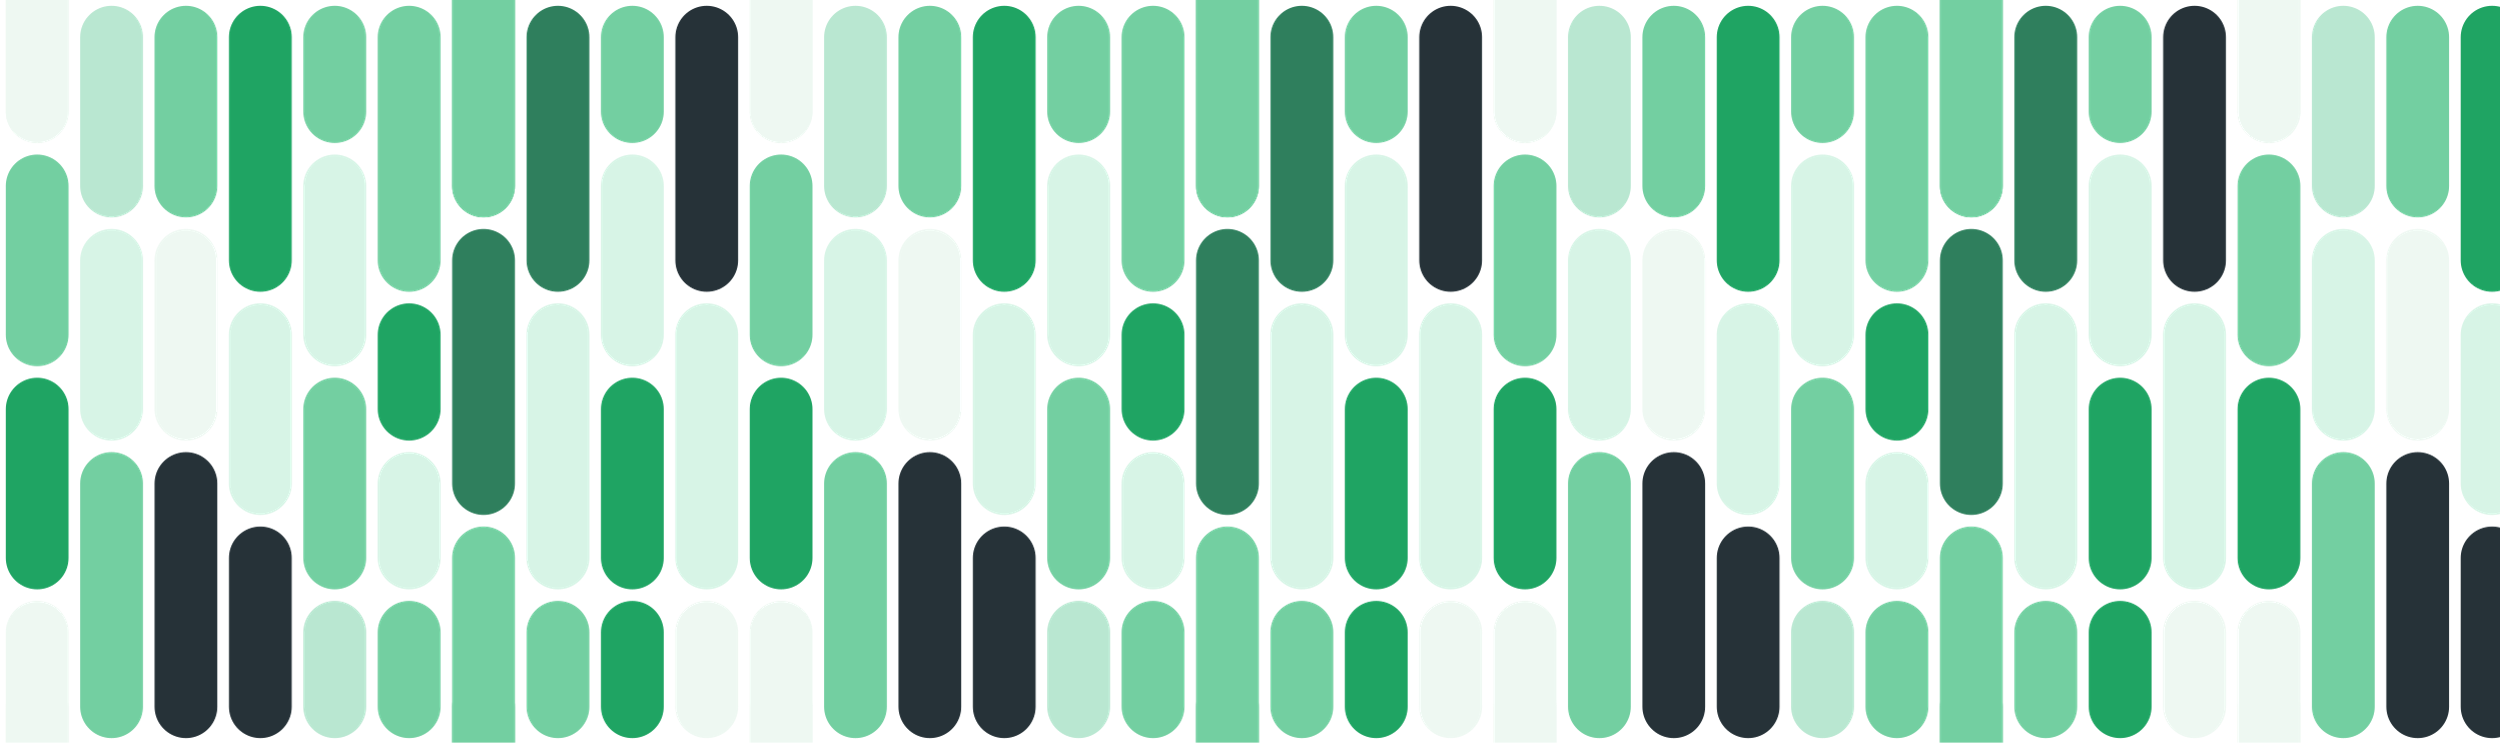
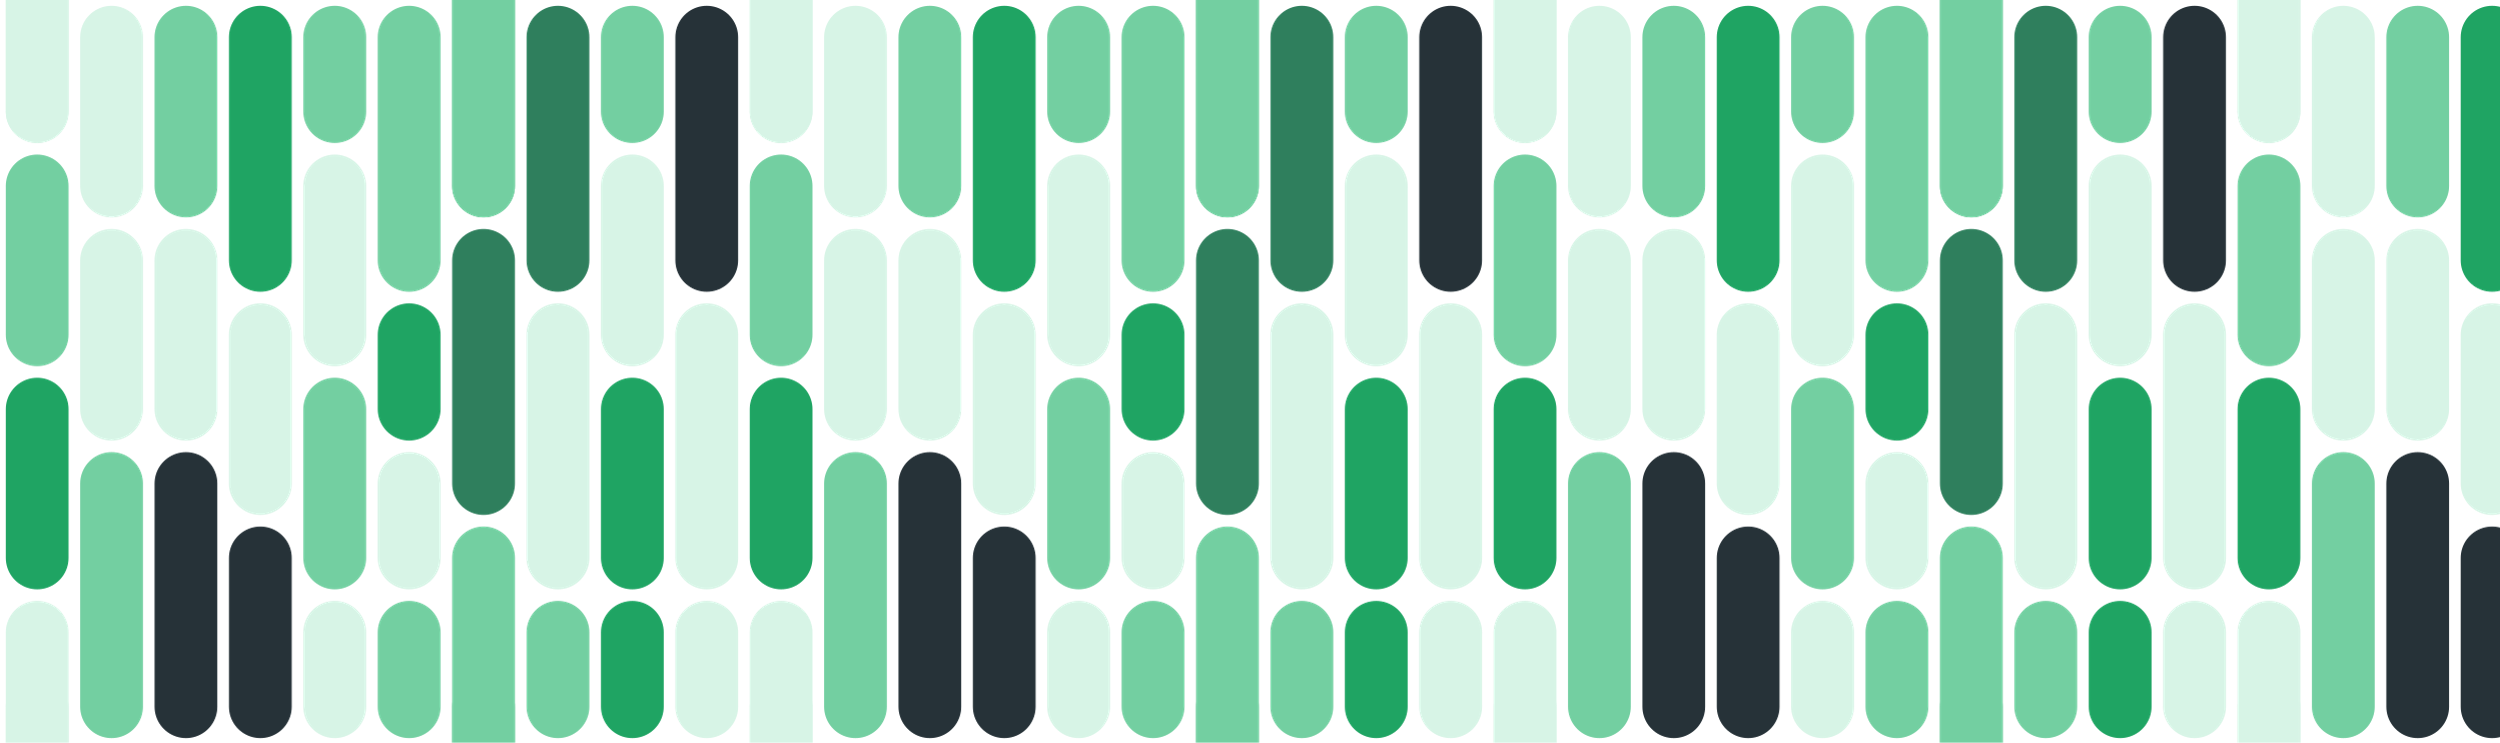
<svg xmlns="http://www.w3.org/2000/svg" style="margin:auto;background:rgba(NaN, NaN, NaN, 0);display:block;z-index:1;position:relative" width="1084" height="322" preserveAspectRatio="xMidYMid" viewBox="0 0 1084 322">
  <defs>
    <pattern id="pid-0.32277503320149736" x="0" y="0" width="322.56" height="322.56" patternUnits="userSpaceOnUse">
      <g transform="scale(1.26)">
        <g>
-           <line x1="12.8" y1="-268.8" x2="12.8" y2="-217.6" stroke="#eef8f2" stroke-width="21.6" stroke-linecap="round" />
-           <line x1="12.8" y1="-12.8" x2="12.8" y2="38.4" stroke="#eef8f2" stroke-width="21.6" stroke-linecap="round" />
-           <line x1="12.8" y1="243.2" x2="12.8" y2="294.4" stroke="#eef8f2" stroke-width="21.6" stroke-linecap="round" />
+           <line x1="12.8" y1="-268.8" x2="12.8" y2="-217.6" stroke="#d7f4e6" stroke-width="21.6" stroke-linecap="round" />
+           <line x1="12.8" y1="-12.8" x2="12.8" y2="38.4" stroke="#d7f4e6" stroke-width="21.6" stroke-linecap="round" />
+           <line x1="12.8" y1="243.2" x2="12.8" y2="294.4" stroke="#d7f4e6" stroke-width="21.6" stroke-linecap="round" />
          <line x1="12.8" y1="-192" x2="12.8" y2="-140.8" stroke="#73cfa1" stroke-width="21.6" stroke-linecap="round" />
          <line x1="12.8" y1="64" x2="12.8" y2="115.2" stroke="#73cfa1" stroke-width="21.6" stroke-linecap="round" />
          <line x1="12.8" y1="320" x2="12.8" y2="371.2" stroke="#73cfa1" stroke-width="21.6" stroke-linecap="round" />
          <line x1="12.8" y1="-115.2" x2="12.8" y2="-64" stroke="#1fa463" stroke-width="21.6" stroke-linecap="round" />
          <line x1="12.8" y1="140.8" x2="12.8" y2="192" stroke="#1fa463" stroke-width="21.6" stroke-linecap="round" />
          <line x1="12.8" y1="396.8" x2="12.8" y2="448" stroke="#1fa463" stroke-width="21.6" stroke-linecap="round" />
-           <line x1="12.8" y1="-38.4" x2="12.8" y2="38.4" stroke="#eef8f2" stroke-width="21.6" stroke-linecap="round" />
-           <line x1="12.8" y1="217.6" x2="12.8" y2="294.4" stroke="#eef8f2" stroke-width="21.6" stroke-linecap="round" />
-           <line x1="12.8" y1="473.6" x2="12.8" y2="550.4" stroke="#eef8f2" stroke-width="21.6" stroke-linecap="round" />
+           <line x1="12.8" y1="-38.4" x2="12.8" y2="38.4" stroke="#d7f4e6" stroke-width="21.6" stroke-linecap="round" />
+           <line x1="12.8" y1="217.6" x2="12.8" y2="294.4" stroke="#d7f4e6" stroke-width="21.6" stroke-linecap="round" />
+           <line x1="12.8" y1="473.6" x2="12.8" y2="550.4" stroke="#d7f4e6" stroke-width="21.6" stroke-linecap="round" />
          <animateTransform attributeName="transform" type="translate" repeatCount="indefinite" dur="50s" keyTimes="0;1" values="0 0;0 256" />
        </g>
        <g>
-           <line x1="38.4" y1="-243.2" x2="38.4" y2="-192" stroke="#b9e7d1" stroke-width="21.6" stroke-linecap="round" />
-           <line x1="38.4" y1="12.8" x2="38.4" y2="64" stroke="#b9e7d1" stroke-width="21.6" stroke-linecap="round" />
-           <line x1="38.4" y1="268.8" x2="38.4" y2="320" stroke="#b9e7d1" stroke-width="21.6" stroke-linecap="round" />
+           <line x1="38.4" y1="-243.2" x2="38.4" y2="-192" stroke="#d7f4e6" stroke-width="21.6" stroke-linecap="round" />
+           <line x1="38.4" y1="12.8" x2="38.4" y2="64" stroke="#d7f4e6" stroke-width="21.6" stroke-linecap="round" />
+           <line x1="38.4" y1="268.8" x2="38.4" y2="320" stroke="#d7f4e6" stroke-width="21.6" stroke-linecap="round" />
          <line x1="38.4" y1="-166.4" x2="38.4" y2="-115.2" stroke="#d7f4e6" stroke-width="21.6" stroke-linecap="round" />
          <line x1="38.4" y1="89.6" x2="38.4" y2="140.8" stroke="#d7f4e6" stroke-width="21.6" stroke-linecap="round" />
          <line x1="38.4" y1="345.6" x2="38.4" y2="396.8" stroke="#d7f4e6" stroke-width="21.6" stroke-linecap="round" />
          <line x1="38.4" y1="-89.6" x2="38.4" y2="-12.8" stroke="#73cfa1" stroke-width="21.6" stroke-linecap="round" />
          <line x1="38.4" y1="166.4" x2="38.4" y2="243.2" stroke="#73cfa1" stroke-width="21.6" stroke-linecap="round" />
          <line x1="38.4" y1="422.4" x2="38.4" y2="499.2" stroke="#73cfa1" stroke-width="21.6" stroke-linecap="round" />
          <animateTransform attributeName="transform" type="translate" repeatCount="indefinite" dur="16.667s" keyTimes="0;1" values="0 0;0 -256" />
        </g>
        <g>
          <line x1="64" y1="-243.2" x2="64" y2="-192" stroke="#73cfa1" stroke-width="21.6" stroke-linecap="round" />
          <line x1="64" y1="12.8" x2="64" y2="64" stroke="#73cfa1" stroke-width="21.6" stroke-linecap="round" />
          <line x1="64" y1="268.8" x2="64" y2="320" stroke="#73cfa1" stroke-width="21.6" stroke-linecap="round" />
-           <line x1="64" y1="-166.4" x2="64" y2="-115.2" stroke="#eef8f2" stroke-width="21.6" stroke-linecap="round" />
-           <line x1="64" y1="89.6" x2="64" y2="140.8" stroke="#eef8f2" stroke-width="21.6" stroke-linecap="round" />
-           <line x1="64" y1="345.6" x2="64" y2="396.8" stroke="#eef8f2" stroke-width="21.6" stroke-linecap="round" />
+           <line x1="64" y1="-166.4" x2="64" y2="-115.2" stroke="#d7f4e6" stroke-width="21.6" stroke-linecap="round" />
+           <line x1="64" y1="89.6" x2="64" y2="140.8" stroke="#d7f4e6" stroke-width="21.6" stroke-linecap="round" />
+           <line x1="64" y1="345.6" x2="64" y2="396.8" stroke="#d7f4e6" stroke-width="21.6" stroke-linecap="round" />
          <line x1="64" y1="-89.6" x2="64" y2="-12.8" stroke="#263238" stroke-width="21.6" stroke-linecap="round" />
          <line x1="64" y1="166.4" x2="64" y2="243.2" stroke="#263238" stroke-width="21.6" stroke-linecap="round" />
          <line x1="64" y1="422.4" x2="64" y2="499.2" stroke="#263238" stroke-width="21.6" stroke-linecap="round" />
          <animateTransform attributeName="transform" type="translate" repeatCount="indefinite" dur="25s" keyTimes="0;1" values="0 0;0 -256" />
        </g>
        <g>
          <line x1="89.6" y1="-243.2" x2="89.6" y2="-166.4" stroke="#1fa463" stroke-width="21.6" stroke-linecap="round" />
          <line x1="89.6" y1="12.8" x2="89.6" y2="89.6" stroke="#1fa463" stroke-width="21.6" stroke-linecap="round" />
          <line x1="89.6" y1="268.8" x2="89.6" y2="345.6" stroke="#1fa463" stroke-width="21.6" stroke-linecap="round" />
          <line x1="89.6" y1="-140.8" x2="89.6" y2="-89.6" stroke="#d7f4e6" stroke-width="21.6" stroke-linecap="round" />
          <line x1="89.6" y1="115.2" x2="89.6" y2="166.4" stroke="#d7f4e6" stroke-width="21.6" stroke-linecap="round" />
          <line x1="89.6" y1="371.2" x2="89.6" y2="422.4" stroke="#d7f4e6" stroke-width="21.6" stroke-linecap="round" />
          <line x1="89.6" y1="-64" x2="89.6" y2="-12.8" stroke="#263238" stroke-width="21.6" stroke-linecap="round" />
          <line x1="89.6" y1="192" x2="89.6" y2="243.2" stroke="#263238" stroke-width="21.6" stroke-linecap="round" />
          <line x1="89.6" y1="448" x2="89.6" y2="499.2" stroke="#263238" stroke-width="21.6" stroke-linecap="round" />
          <animateTransform attributeName="transform" type="translate" repeatCount="indefinite" dur="16.667s" keyTimes="0;1" values="0 0;0 -256" />
        </g>
        <g>
          <line x1="115.2" y1="-243.2" x2="115.2" y2="-217.6" stroke="#73cfa1" stroke-width="21.6" stroke-linecap="round" />
          <line x1="115.2" y1="12.8" x2="115.2" y2="38.4" stroke="#73cfa1" stroke-width="21.6" stroke-linecap="round" />
          <line x1="115.2" y1="268.8" x2="115.2" y2="294.4" stroke="#73cfa1" stroke-width="21.6" stroke-linecap="round" />
          <line x1="115.2" y1="-192" x2="115.2" y2="-140.8" stroke="#d7f4e6" stroke-width="21.6" stroke-linecap="round" />
          <line x1="115.2" y1="64" x2="115.2" y2="115.2" stroke="#d7f4e6" stroke-width="21.6" stroke-linecap="round" />
          <line x1="115.2" y1="320" x2="115.2" y2="371.2" stroke="#d7f4e6" stroke-width="21.6" stroke-linecap="round" />
          <line x1="115.2" y1="-115.2" x2="115.2" y2="-64" stroke="#73cfa1" stroke-width="21.6" stroke-linecap="round" />
          <line x1="115.2" y1="140.8" x2="115.2" y2="192" stroke="#73cfa1" stroke-width="21.6" stroke-linecap="round" />
          <line x1="115.2" y1="396.8" x2="115.2" y2="448" stroke="#73cfa1" stroke-width="21.6" stroke-linecap="round" />
-           <line x1="115.2" y1="-38.4" x2="115.2" y2="-12.8" stroke="#b9e7d1" stroke-width="21.6" stroke-linecap="round" />
-           <line x1="115.2" y1="217.6" x2="115.2" y2="243.2" stroke="#b9e7d1" stroke-width="21.6" stroke-linecap="round" />
-           <line x1="115.2" y1="473.6" x2="115.2" y2="499.2" stroke="#b9e7d1" stroke-width="21.6" stroke-linecap="round" />
+           <line x1="115.2" y1="-38.4" x2="115.2" y2="-12.8" stroke="#d7f4e6" stroke-width="21.6" stroke-linecap="round" />
+           <line x1="115.2" y1="217.6" x2="115.2" y2="243.2" stroke="#d7f4e6" stroke-width="21.6" stroke-linecap="round" />
+           <line x1="115.2" y1="473.6" x2="115.2" y2="499.2" stroke="#d7f4e6" stroke-width="21.6" stroke-linecap="round" />
          <animateTransform attributeName="transform" type="translate" repeatCount="indefinite" dur="25s" keyTimes="0;1" values="0 0;0 256" />
        </g>
        <g>
          <line x1="140.8" y1="-243.2" x2="140.8" y2="-166.4" stroke="#73cfa1" stroke-width="21.6" stroke-linecap="round" />
          <line x1="140.8" y1="12.8" x2="140.8" y2="89.6" stroke="#73cfa1" stroke-width="21.6" stroke-linecap="round" />
          <line x1="140.8" y1="268.8" x2="140.8" y2="345.6" stroke="#73cfa1" stroke-width="21.6" stroke-linecap="round" />
          <line x1="140.8" y1="-140.8" x2="140.8" y2="-115.2" stroke="#1fa463" stroke-width="21.6" stroke-linecap="round" />
          <line x1="140.8" y1="115.2" x2="140.8" y2="140.8" stroke="#1fa463" stroke-width="21.6" stroke-linecap="round" />
          <line x1="140.8" y1="371.2" x2="140.8" y2="396.8" stroke="#1fa463" stroke-width="21.6" stroke-linecap="round" />
          <line x1="140.8" y1="-89.6" x2="140.8" y2="-64" stroke="#d7f4e6" stroke-width="21.6" stroke-linecap="round" />
          <line x1="140.8" y1="166.4" x2="140.8" y2="192" stroke="#d7f4e6" stroke-width="21.6" stroke-linecap="round" />
          <line x1="140.8" y1="422.4" x2="140.8" y2="448" stroke="#d7f4e6" stroke-width="21.6" stroke-linecap="round" />
          <line x1="140.8" y1="-38.4" x2="140.8" y2="-12.8" stroke="#73cfa1" stroke-width="21.6" stroke-linecap="round" />
          <line x1="140.8" y1="217.6" x2="140.8" y2="243.2" stroke="#73cfa1" stroke-width="21.6" stroke-linecap="round" />
          <line x1="140.8" y1="473.6" x2="140.8" y2="499.2" stroke="#73cfa1" stroke-width="21.6" stroke-linecap="round" />
          <animateTransform attributeName="transform" type="translate" repeatCount="indefinite" dur="50s" keyTimes="0;1" values="0 0;0 256" />
        </g>
        <g>
          <line x1="166.4" y1="-268.8" x2="166.4" y2="-192" stroke="#73cfa1" stroke-width="21.6" stroke-linecap="round" />
          <line x1="166.4" y1="-12.8" x2="166.4" y2="64" stroke="#73cfa1" stroke-width="21.6" stroke-linecap="round" />
          <line x1="166.4" y1="243.2" x2="166.4" y2="320" stroke="#73cfa1" stroke-width="21.6" stroke-linecap="round" />
          <line x1="166.4" y1="-166.4" x2="166.4" y2="-89.6" stroke="#2f7f5d" stroke-width="21.6" stroke-linecap="round" />
          <line x1="166.4" y1="89.6" x2="166.4" y2="166.4" stroke="#2f7f5d" stroke-width="21.6" stroke-linecap="round" />
          <line x1="166.4" y1="345.6" x2="166.4" y2="422.4" stroke="#2f7f5d" stroke-width="21.6" stroke-linecap="round" />
          <line x1="166.4" y1="-64" x2="166.4" y2="64" stroke="#73cfa1" stroke-width="21.6" stroke-linecap="round" />
          <line x1="166.4" y1="192" x2="166.4" y2="320" stroke="#73cfa1" stroke-width="21.6" stroke-linecap="round" />
          <line x1="166.4" y1="448" x2="166.4" y2="576" stroke="#73cfa1" stroke-width="21.6" stroke-linecap="round" />
          <animateTransform attributeName="transform" type="translate" repeatCount="indefinite" dur="50s" keyTimes="0;1" values="0 0;0 -256" />
        </g>
        <g>
          <line x1="192" y1="-243.2" x2="192" y2="-166.4" stroke="#2f7f5d" stroke-width="21.6" stroke-linecap="round" />
          <line x1="192" y1="12.8" x2="192" y2="89.6" stroke="#2f7f5d" stroke-width="21.6" stroke-linecap="round" />
          <line x1="192" y1="268.8" x2="192" y2="345.6" stroke="#2f7f5d" stroke-width="21.6" stroke-linecap="round" />
          <line x1="192" y1="-140.8" x2="192" y2="-64" stroke="#d7f4e6" stroke-width="21.6" stroke-linecap="round" />
          <line x1="192" y1="115.2" x2="192" y2="192" stroke="#d7f4e6" stroke-width="21.6" stroke-linecap="round" />
          <line x1="192" y1="371.2" x2="192" y2="448" stroke="#d7f4e6" stroke-width="21.6" stroke-linecap="round" />
          <line x1="192" y1="-38.4" x2="192" y2="-12.8" stroke="#73cfa1" stroke-width="21.6" stroke-linecap="round" />
          <line x1="192" y1="217.6" x2="192" y2="243.2" stroke="#73cfa1" stroke-width="21.6" stroke-linecap="round" />
          <line x1="192" y1="473.6" x2="192" y2="499.2" stroke="#73cfa1" stroke-width="21.6" stroke-linecap="round" />
          <animateTransform attributeName="transform" type="translate" repeatCount="indefinite" dur="16.667s" keyTimes="0;1" values="0 0;0 -256" />
        </g>
        <g>
          <line x1="217.6" y1="-243.2" x2="217.6" y2="-217.6" stroke="#73cfa1" stroke-width="21.6" stroke-linecap="round" />
          <line x1="217.6" y1="12.8" x2="217.6" y2="38.4" stroke="#73cfa1" stroke-width="21.6" stroke-linecap="round" />
          <line x1="217.6" y1="268.8" x2="217.6" y2="294.4" stroke="#73cfa1" stroke-width="21.6" stroke-linecap="round" />
          <line x1="217.6" y1="-192" x2="217.6" y2="-140.8" stroke="#d7f4e6" stroke-width="21.6" stroke-linecap="round" />
          <line x1="217.6" y1="64" x2="217.6" y2="115.2" stroke="#d7f4e6" stroke-width="21.6" stroke-linecap="round" />
          <line x1="217.6" y1="320" x2="217.6" y2="371.2" stroke="#d7f4e6" stroke-width="21.6" stroke-linecap="round" />
          <line x1="217.6" y1="-115.2" x2="217.6" y2="-64" stroke="#1fa463" stroke-width="21.6" stroke-linecap="round" />
          <line x1="217.6" y1="140.8" x2="217.6" y2="192" stroke="#1fa463" stroke-width="21.6" stroke-linecap="round" />
          <line x1="217.6" y1="396.8" x2="217.6" y2="448" stroke="#1fa463" stroke-width="21.6" stroke-linecap="round" />
          <line x1="217.6" y1="-38.4" x2="217.6" y2="-12.8" stroke="#1fa463" stroke-width="21.6" stroke-linecap="round" />
          <line x1="217.6" y1="217.6" x2="217.6" y2="243.2" stroke="#1fa463" stroke-width="21.6" stroke-linecap="round" />
          <line x1="217.6" y1="473.6" x2="217.6" y2="499.2" stroke="#1fa463" stroke-width="21.6" stroke-linecap="round" />
          <animateTransform attributeName="transform" type="translate" repeatCount="indefinite" dur="50s" keyTimes="0;1" values="0 0;0 256" />
        </g>
        <g>
          <line x1="243.2" y1="-243.2" x2="243.2" y2="-166.4" stroke="#263238" stroke-width="21.6" stroke-linecap="round" />
          <line x1="243.2" y1="12.8" x2="243.2" y2="89.6" stroke="#263238" stroke-width="21.6" stroke-linecap="round" />
          <line x1="243.2" y1="268.8" x2="243.2" y2="345.6" stroke="#263238" stroke-width="21.6" stroke-linecap="round" />
          <line x1="243.2" y1="-140.8" x2="243.2" y2="-64" stroke="#d7f4e6" stroke-width="21.6" stroke-linecap="round" />
          <line x1="243.2" y1="115.2" x2="243.2" y2="192" stroke="#d7f4e6" stroke-width="21.6" stroke-linecap="round" />
          <line x1="243.2" y1="371.2" x2="243.2" y2="448" stroke="#d7f4e6" stroke-width="21.6" stroke-linecap="round" />
-           <line x1="243.2" y1="-38.4" x2="243.2" y2="-12.8" stroke="#eef8f2" stroke-width="21.6" stroke-linecap="round" />
-           <line x1="243.2" y1="217.6" x2="243.2" y2="243.2" stroke="#eef8f2" stroke-width="21.6" stroke-linecap="round" />
-           <line x1="243.2" y1="473.6" x2="243.2" y2="499.2" stroke="#eef8f2" stroke-width="21.6" stroke-linecap="round" />
+           <line x1="243.2" y1="-38.4" x2="243.2" y2="-12.8" stroke="#d7f4e6" stroke-width="21.6" stroke-linecap="round" />
+           <line x1="243.2" y1="217.6" x2="243.2" y2="243.2" stroke="#d7f4e6" stroke-width="21.6" stroke-linecap="round" />
+           <line x1="243.2" y1="473.6" x2="243.2" y2="499.2" stroke="#d7f4e6" stroke-width="21.6" stroke-linecap="round" />
          <animateTransform attributeName="transform" type="translate" repeatCount="indefinite" dur="25s" keyTimes="0;1" values="0 0;0 -256" />
        </g>
      </g>
    </pattern>
  </defs>
  <rect x="0" y="0" width="1084" height="322" fill="url(#pid-0.32277503320149736)" />
</svg>
